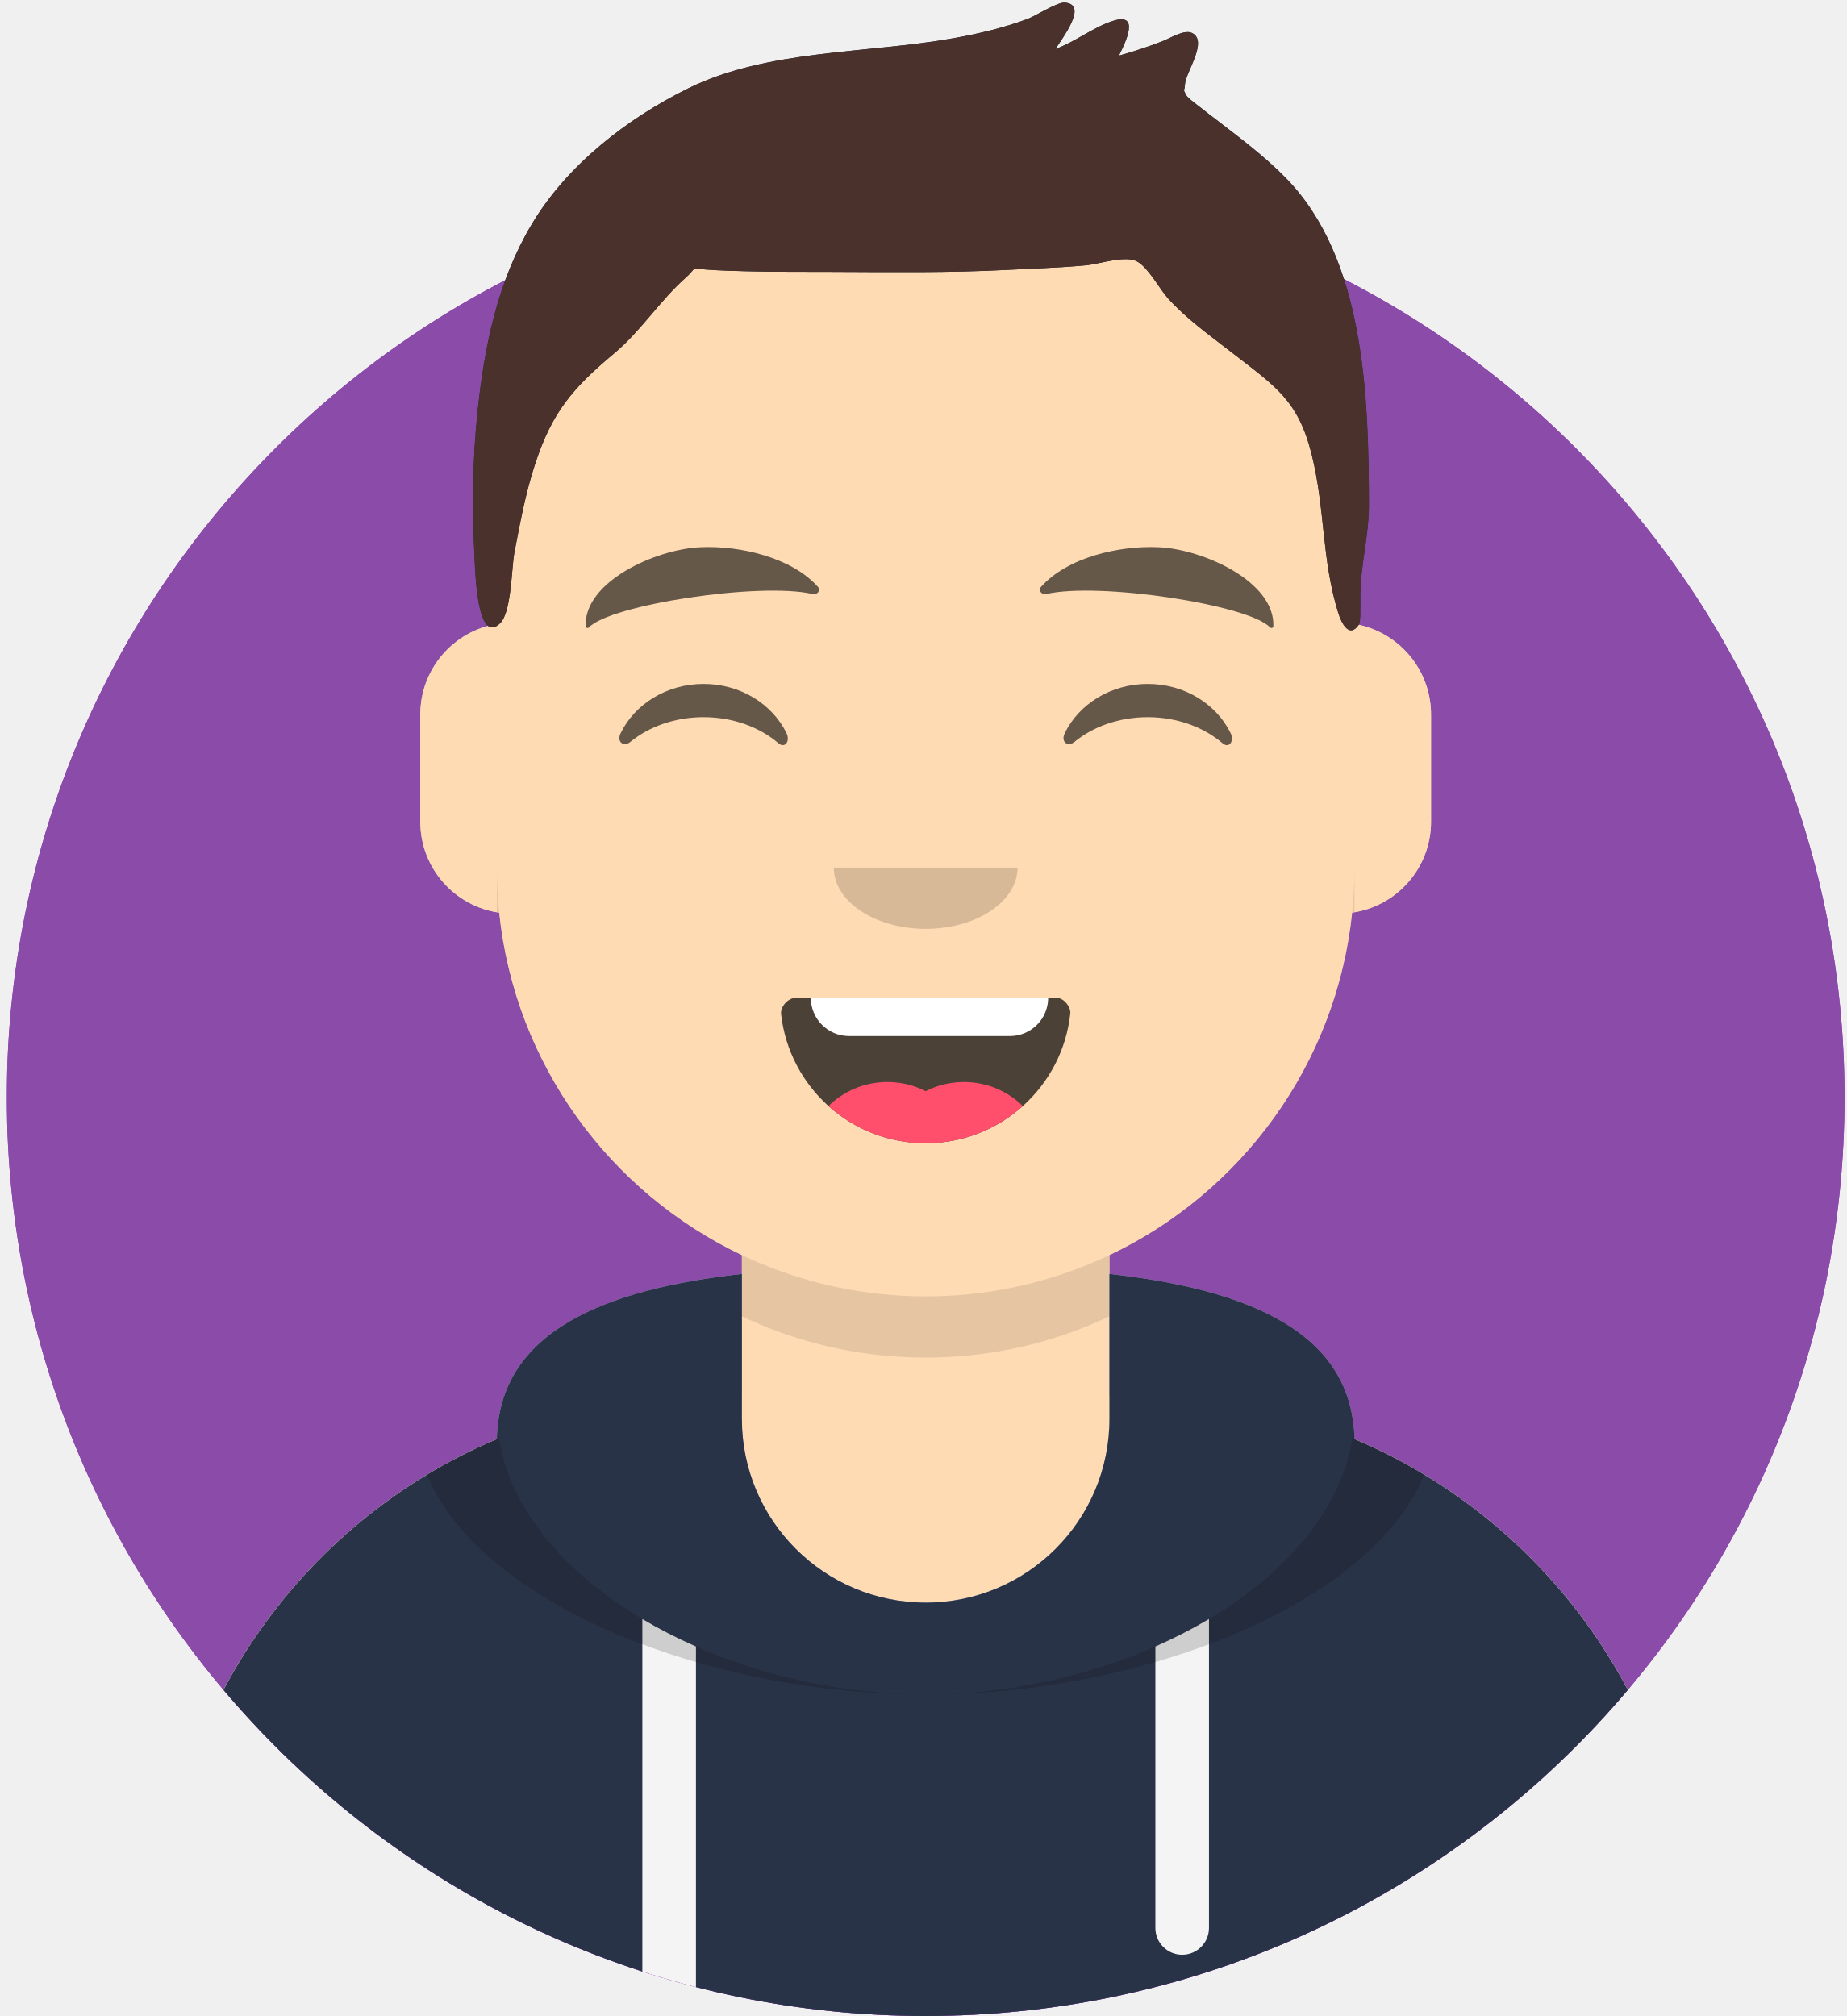
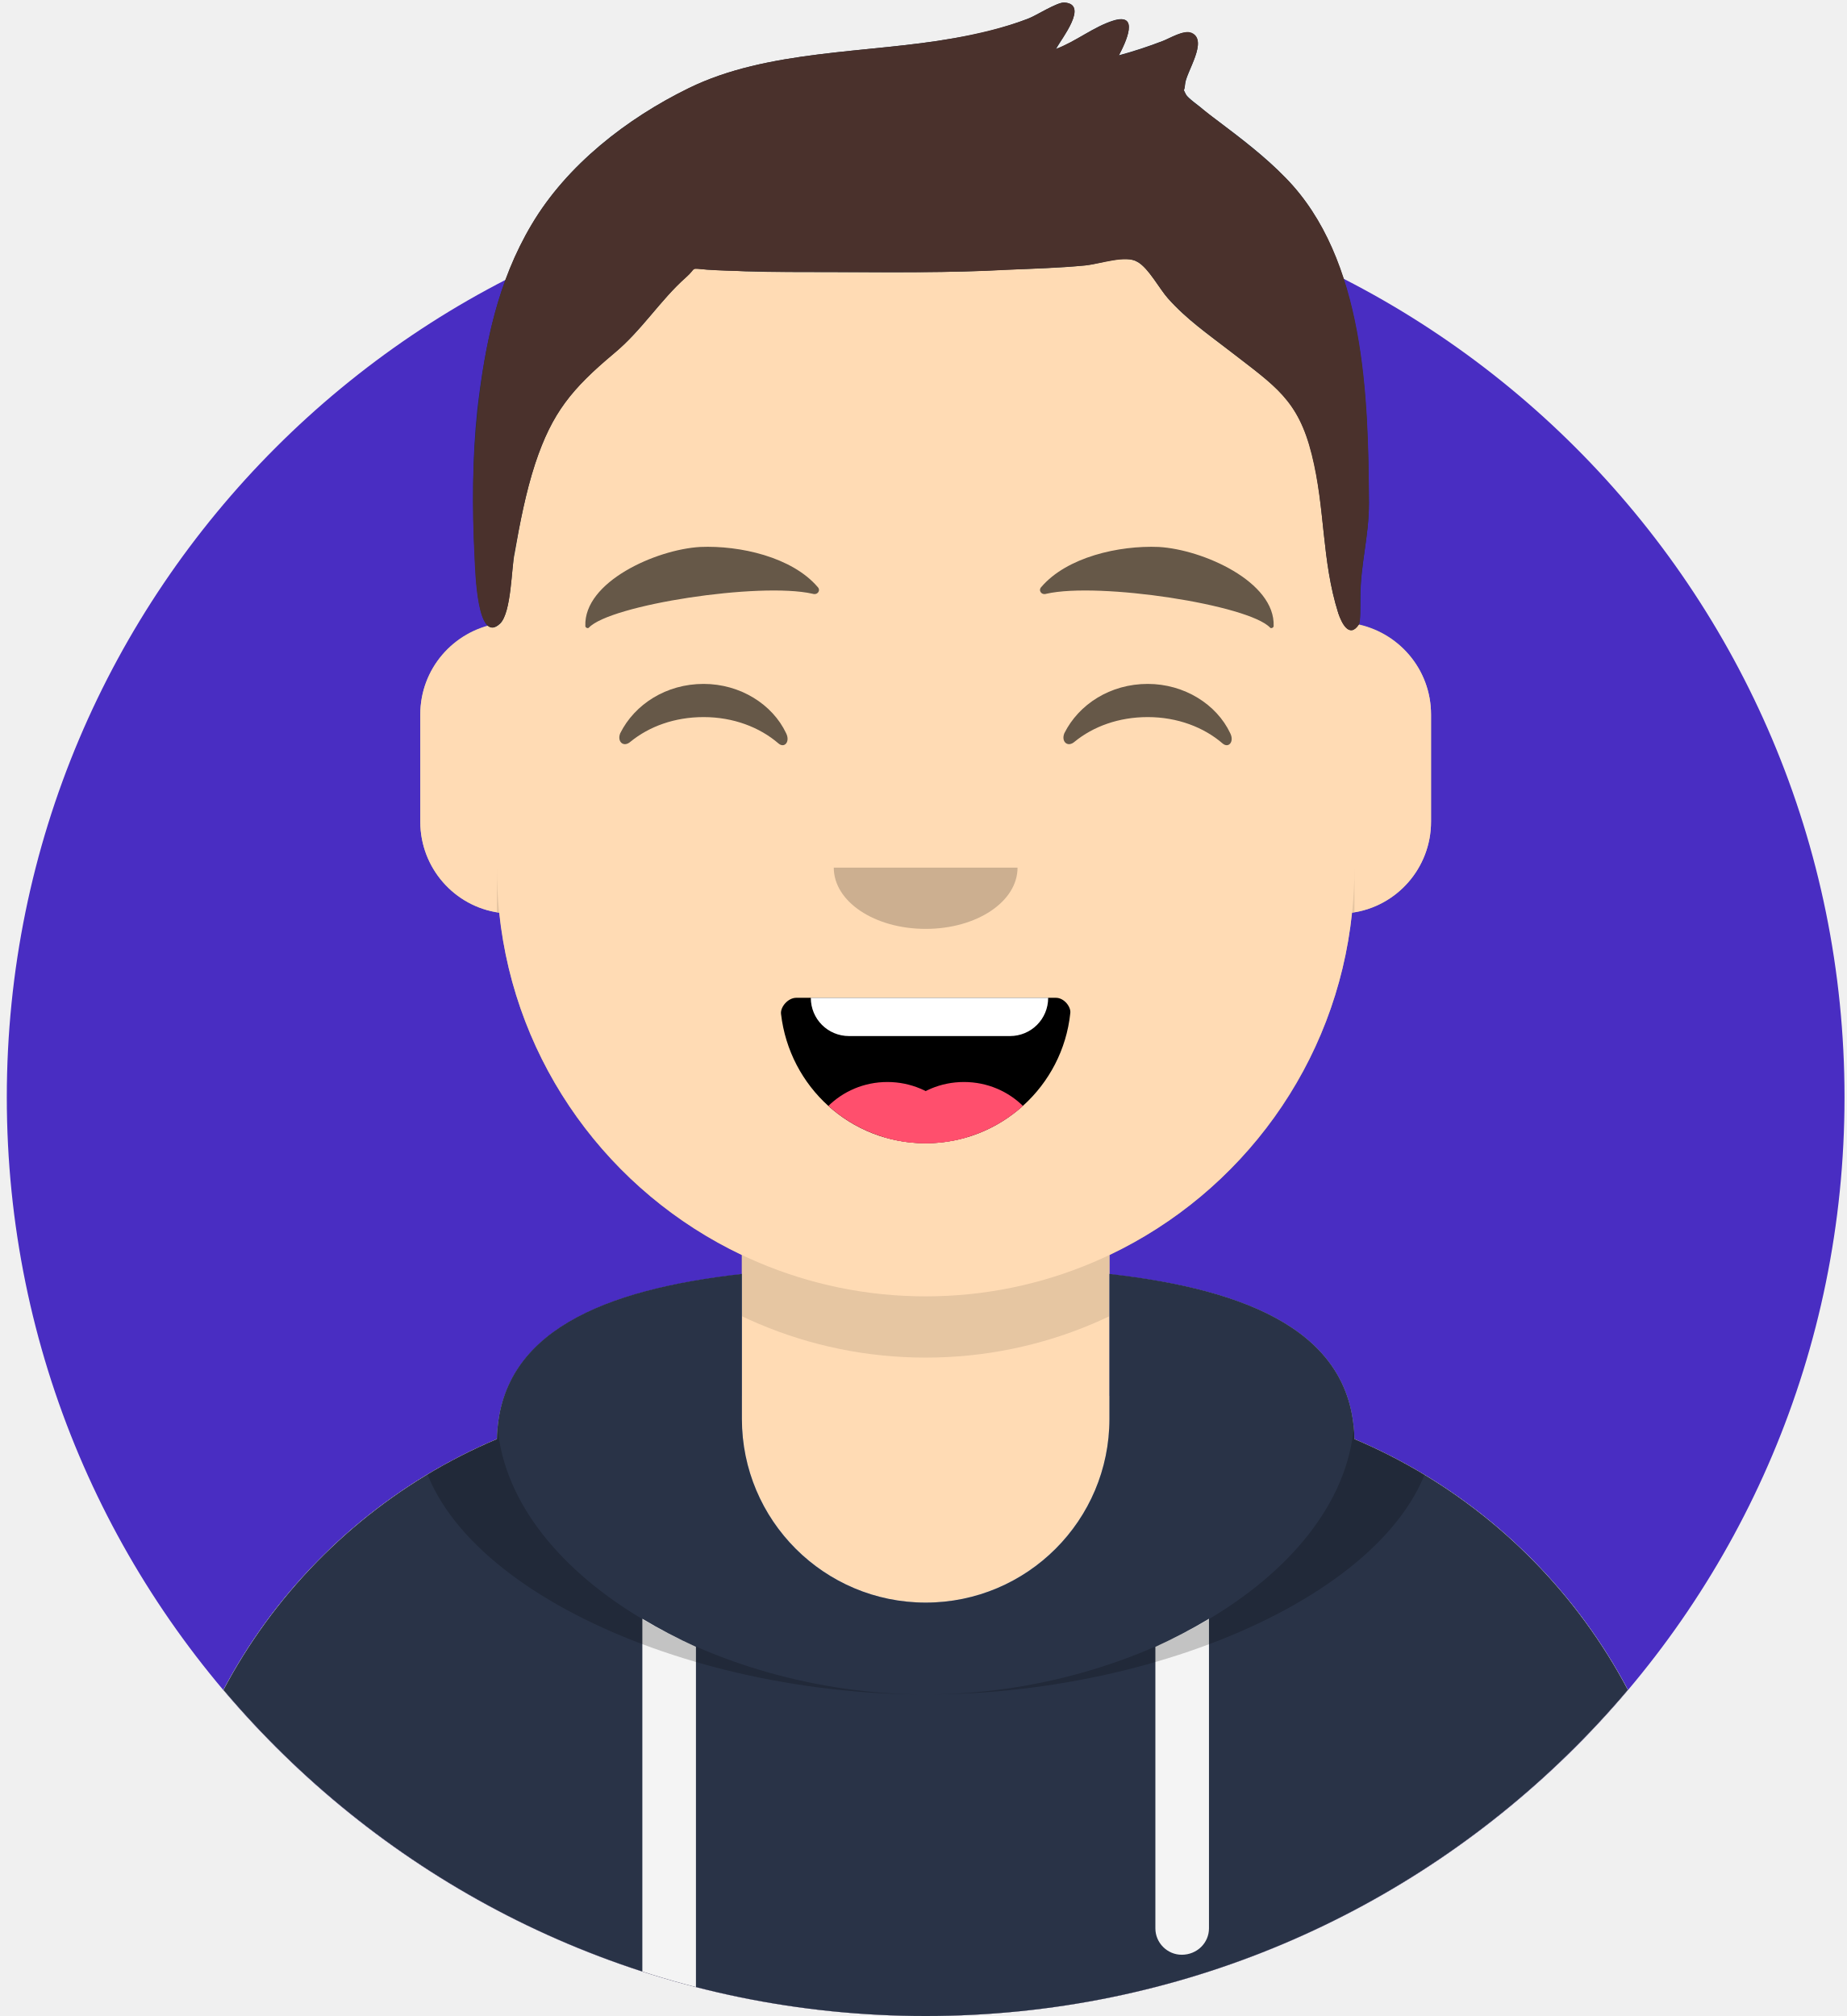
- <svg xmlns="http://www.w3.org/2000/svg" xmlns:xlink="http://www.w3.org/1999/xlink" width="217px" height="237px" viewBox="0 0 217 237" version="1.1">
+ <svg xmlns="http://www.w3.org/2000/svg" version="1.2" viewBox="0 0 217 237" width="217" height="237">
  <defs>
-     <circle id="path-1" cx="108" cy="108" r="108" />
-     <path d="M-3.19744231e-14,144 L-3.19744231e-14,-1.42108547e-14 L237.6,-1.42108547e-14 L237.6,144 L226.8,144 C226.8,203.647 178.447,252 118.8,252 C59.153,252 10.8,203.647 10.8,144 L10.8,144 L-3.19744231e-14,144 Z" id="path-3" />
-     <path d="M90,0 C117.835,-5.11323436e-15 140.4,22.565 140.4,50.4 L140.401,55.949 C145.508,56.807 149.4,61.249 149.4,66.6 L149.4,79.2 C149.4,84.647 145.367,89.152 140.125,89.893 C138.265,107.718 127.114,122.78 111.601,130.149 L111.6,146.7 L115.2,146.7 C150.988,146.7 180,175.712 180,211.5 L180,219.6 L0,219.6 L0,211.5 C-4.38277231e-15,175.712 29.012,146.7 64.8,146.7 L68.4,146.7 L68.4,130.15 C52.886,122.78 41.735,107.718 39.875,89.893 C34.633,89.152 30.6,84.647 30.6,79.2 L30.6,66.6 C30.6,61.249 34.492,56.806 39.6,55.949 L39.6,50.4 C39.6,22.565 62.165,5.11323436e-15 90,0 Z" id="path-5" />
-     <path d="M140.401,11.764 C156.691,13.587 169.2,18.597 169.2,31.569 L169.194,31.18 C192.467,41.01 208.8,64.047 208.8,90.9 L208.8,99 L28.8,99 L28.8,90.9 C28.8,64.047 45.133,41.01 68.406,31.18 C68.653,18.496 81.073,13.568 97.2,11.764 L97.2,28.8 C97.2,40.729 106.871,50.4 118.8,50.4 C130.729,50.4 140.4,40.729 140.4,28.8 L140.4,28.8 Z" id="path-7" />
-     <path d="M31.606,13.615 C32.558,22.158 39.803,28.8 48.6,28.8 C57.424,28.8 64.687,22.117 65.603,13.536 C65.676,12.845 64.905,11.7 63.938,11.7 C50.534,11.7 40.264,11.7 33.378,11.7 C32.406,11.7 31.511,12.761 31.606,13.615 Z" id="path-9" />
-     <rect id="path-11" x="0" y="0" width="237.6" height="252" />
-     <path d="M118.135,20.928 C115.651,18.39 112.767,16.236 109.962,14.076 C109.343,13.6 108.715,13.135 108.109,12.641 C107.972,12.528 106.563,11.519 106.394,11.148 C105.988,10.254 106.224,10.95 106.28,9.884 C106.35,8.535 109.1,4.727 107.048,3.854 C106.146,3.47 104.536,4.492 103.67,4.83 C101.977,5.49 100.263,6.054 98.512,6.54 C99.351,4.869 100.95,1.524 97.944,2.419 C95.603,3.116 93.421,4.91 91.068,5.753 C91.847,4.477 94.96,0.523 92.147,0.302 C91.271,0.233 88.724,1.875 87.782,2.226 C84.959,3.275 82.075,3.953 79.111,4.487 C69.033,6.304 57.248,5.786 47.923,10.374 C40.735,13.911 33.636,19.4 29.484,26.389 C25.481,33.125 23.984,40.498 23.146,48.217 C22.532,53.882 22.482,59.738 22.769,65.424 C22.863,67.287 23.073,75.874 25.779,73.273 C27.127,71.978 27.117,66.745 27.457,64.974 C28.133,61.451 28.783,57.911 29.91,54.5 C31.895,48.49 34.238,45.687 39.184,41.547 C42.359,38.89 44.588,35.3 47.625,32.62 C48.99,31.416 47.949,31.542 50.143,31.7 C51.616,31.806 53.097,31.846 54.574,31.885 C57.99,31.974 61.412,31.951 64.829,31.963 C71.711,31.988 78.561,32.085 85.437,31.725 C88.492,31.565 91.556,31.478 94.603,31.195 C96.306,31.038 99.326,29.947 100.728,30.78 C102.01,31.543 103.342,34.034 104.263,35.054 C106.438,37.464 109.032,39.305 111.576,41.282 C116.881,45.403 119.559,46.98 121.17,53.421 C122.775,59.838 122.325,65.791 124.312,72.106 C124.662,73.217 125.586,75.13 126.726,73.415 C126.937,73.096 126.883,71.345 126.883,70.337 C126.883,66.27 127.913,63.218 127.9,59.123 C127.849,46.674 127.447,30.442 118.135,20.928 Z" id="path-13" />
+     <clipPath clipPathUnits="userSpaceOnUse" id="cp1">
+       <path d="m-10 129v-144h237.6v144h-10.8c0 59.65-48.35 108-108 108-59.65 0-108-48.35-108-108z" />
+     </clipPath>
+     <clipPath clipPathUnits="userSpaceOnUse" id="cp2">
+       <path d="m108.8 17.4c27.84 0 50.4 22.56 50.4 50.4v5.55c5.11 0.86 9 5.3 9 10.65v12.6c0 5.45-4.03 9.95-9.28 10.69-1.86 17.83-13.01 32.89-28.52 40.26v16.55h3.6c35.79 0 64.8 29.01 64.8 64.8v8.1h-180v-8.1c0-35.79 29.01-64.8 64.8-64.8h3.6v-16.55c-15.51-7.37-26.66-22.43-28.53-40.26-5.24-0.74-9.27-5.24-9.27-10.69v-12.6c0-5.35 3.89-9.79 9-10.65v-5.55c0-27.84 22.56-50.4 50.4-50.4z" />
+     </clipPath>
+     <clipPath clipPathUnits="userSpaceOnUse" id="cp3">
+       <path d="m108.8 17.4c27.84 0 50.4 22.56 50.4 50.4v5.55c5.11 0.86 9 5.3 9 10.65v12.6c0 5.45-4.03 9.95-9.28 10.69-1.86 17.83-13.01 32.89-28.52 40.26v16.55h3.6c35.79 0 64.8 29.01 64.8 64.8v8.1h-180v-8.1c0-35.79 29.01-64.8 64.8-64.8h3.6v-16.55c-15.51-7.37-26.66-22.43-28.53-40.26-5.24-0.74-9.27-5.24-9.27-10.69v-12.6c0-5.35 3.89-9.79 9-10.65v-5.55c0-27.84 22.56-50.4 50.4-50.4z" />
+     </clipPath>
+     <clipPath clipPathUnits="userSpaceOnUse" id="cp4">
+       <path d="m130.4 149.76c16.29 1.83 28.8 6.84 28.8 19.81l-0.01-0.39c23.28 9.83 39.61 32.87 39.61 59.72v8.1h-180v-8.1c0-26.85 16.33-49.89 39.61-59.72 0.24-12.68 12.66-17.61 28.79-19.42v17.04c0 11.93 9.67 21.6 21.6 21.6 11.93 0 21.6-9.67 21.6-21.6z" />
+     </clipPath>
+     <clipPath clipPathUnits="userSpaceOnUse" id="cp5">
+       <path d="m130.4 149.76c16.29 1.83 28.8 6.84 28.8 19.81l-0.01-0.39c23.28 9.83 39.61 32.87 39.61 59.72v8.1h-180v-8.1c0-26.85 16.33-49.89 39.61-59.72 0.24-12.68 12.66-17.61 28.79-19.42v17.04c0 11.93 9.67 21.6 21.6 21.6 11.93 0 21.6-9.67 21.6-21.6z" />
+     </clipPath>
+     <clipPath clipPathUnits="userSpaceOnUse" id="cp6">
+       <path d="m130.4 149.76c16.29 1.83 28.8 6.84 28.8 19.81l-0.01-0.39c23.28 9.83 39.61 32.87 39.61 59.72v8.1h-180v-8.1c0-26.85 16.33-49.89 39.61-59.72 0.24-12.68 12.66-17.61 28.79-19.42v17.04c0 11.93 9.67 21.6 21.6 21.6 11.93 0 21.6-9.67 21.6-21.6z" />
+     </clipPath>
+     <clipPath clipPathUnits="userSpaceOnUse" id="cp7">
+       <path d="m91.81 119.22c0.95 8.54 8.19 15.18 16.99 15.18 8.82 0 16.09-6.68 17-15.26 0.08-0.69-0.69-1.84-1.66-1.84-13.41 0-23.68 0-30.56 0-0.97 0-1.87 1.06-1.77 1.92z" />
+     </clipPath>
+     <clipPath clipPathUnits="userSpaceOnUse" id="cp8">
+       <path d="m91.81 119.22c0.95 8.54 8.19 15.18 16.99 15.18 8.82 0 16.09-6.68 17-15.26 0.08-0.69-0.69-1.84-1.66-1.84-13.41 0-23.68 0-30.56 0-0.97 0-1.87 1.06-1.77 1.92z" />
+     </clipPath>
+     <clipPath clipPathUnits="userSpaceOnUse" id="cp9">
+       <path d="m-10-15h237.6v252h-237.6z" />
+     </clipPath>
+     <clipPath clipPathUnits="userSpaceOnUse" id="cp10">
+       <path d="m151.13 20.93c-2.48-2.54-5.36-4.69-8.17-6.85q-0.93-0.71-1.85-1.44c-0.14-0.11-1.55-1.12-1.72-1.49-0.4-0.9-0.17-0.2-0.11-1.27 0.07-1.34 2.82-5.15 0.77-6.03-0.9-0.38-2.51 0.64-3.38 0.98q-2.54 0.99-5.16 1.71c0.84-1.67 2.44-5.02-0.57-4.12-2.34 0.7-4.52 2.49-6.87 3.33 0.78-1.27 3.89-5.23 1.08-5.45-0.88-0.07-3.43 1.58-4.37 1.93-2.82 1.04-5.71 1.72-8.67 2.26-10.08 1.81-21.86 1.3-31.19 5.88-7.19 3.54-14.28 9.03-18.44 16.02-4 6.74-5.5 14.11-6.33 21.83-0.62 5.66-0.67 11.52-0.38 17.2 0.09 1.87 0.3 10.45 3.01 7.85 1.35-1.29 1.34-6.52 1.68-8.3 0.67-3.52 1.32-7.06 2.45-10.47 1.99-6.01 4.33-8.81 9.27-12.95 3.18-2.66 5.41-6.25 8.45-8.93 1.36-1.2 0.32-1.08 2.51-0.92 1.48 0.11 2.96 0.15 4.43 0.18 3.42 0.09 6.84 0.07 10.26 0.08 6.88 0.03 13.73 0.13 20.61-0.24 3.05-0.16 6.12-0.24 9.16-0.52 1.71-0.16 4.73-1.25 6.13-0.42 1.28 0.76 2.61 3.25 3.53 4.27 2.18 2.41 4.77 4.26 7.32 6.23 5.3 4.12 7.98 5.7 9.59 12.14 1.61 6.42 1.16 12.37 3.14 18.69 0.35 1.11 1.28 3.02 2.42 1.31 0.21-0.32 0.15-2.07 0.15-3.08 0-4.07 1.03-7.12 1.02-11.22-0.05-12.45-0.45-28.68-9.77-38.19z" />
+     </clipPath>
  </defs>
-   <g id="Website" stroke="none" stroke-width="1" fill="none" fill-rule="evenodd">
-     <g id="mf-avatar" transform="translate(-10, -15)">
-       <g id="Circle" transform="translate(10.8, 36)">
-         <mask id="mask-2" fill="white">
-           <use xlink:href="#path-1" />
-         </mask>
-         <use id="Circle-Background" fill="#972dc2" xlink:href="#path-1" />
-         <g id="🖍-Circle-Color" mask="url(#mask-2)" fill="#8a4ca8">
-           <rect id="🖍Color" x="0" y="0" width="216.445" height="216" />
-         </g>
+   <style>
+ 		.s0 { fill: #492dc2 } 
+ 		.s1 { fill: #d0c6ac } 
+ 		.s2 { fill: #ffdbb4 } 
+ 		.s3 { opacity: .1;fill: #000000 } 
+ 		.s4 { fill: #b7c1db } 
+ 		.s5 { fill: #293347 } 
+ 		.s6 { fill: #f4f4f4 } 
+ 		.s7 { opacity: .2;fill: #000000 } 
+ 		.s8 { fill: #000000 } 
+ 		.s9 { fill: #ffffff } 
+ 		.s10 { fill: #ff4f6d } 
+ 		.s11 { fill: #1f3140 } 
+ 		.s12 { fill: #4a312c } 
+ 	</style>
+   <g id="Website">
+     <g id="mf-avatar">
+       <g id="Circle">
+         <path id="path-1" class="s0" d="m108.8 237c-59.7 0-108-48.3-108-108 0-59.7 48.3-108 108-108 59.7 0 108 48.3 108 108 0 59.7-48.3 108-108 108z" />
      </g>
-       <mask id="mask-4" fill="white">
-         <use xlink:href="#path-3" />
-       </mask>
-       <g id="Mask" />
-       <g id="Avataaar" mask="url(#mask-4)">
-         <g id="Body" transform="translate(28.8, 32.4)">
-           <mask id="mask-6" fill="white">
-             <use xlink:href="#path-5" />
-           </mask>
-           <use fill="#D0C6AC" xlink:href="#path-5" />
-           <g id="Skin/👶🏻-05-Pale" mask="url(#mask-6)" fill="#FFDBB4">
-             <g transform="translate(-28.8, 0)" id="Color">
-               <rect x="0" y="0" width="238.384" height="220.355" />
+       <g id="Mask">
+ 			</g>
+       <g id="Clip-Path: Avataaar" clip-path="url(#cp1)">
+         <g id="Avataaar">
+           <g id="Body">
+             <path id="path-5" fill-rule="evenodd" class="s1" d="m108.8 17.4c27.8 0 50.4 22.6 50.4 50.4v5.5c5.1 0.9 9 5.3 9 10.7v12.6c0 5.4-4 10-9.3 10.7-1.8 17.8-13 32.9-28.5 40.2v16.6h3.6c35.8 0 64.8 29 64.8 64.8v8.1h-180v-8.1c0-35.8 29-64.8 64.8-64.8h3.6v-16.6c-15.5-7.3-26.7-22.4-28.5-40.2-5.3-0.7-9.3-5.3-9.3-10.7v-12.6c0-5.4 3.9-9.8 9-10.7v-5.5c0-27.8 22.6-50.4 50.4-50.4z" />
+             <g id="Clip-Path: Skin/👶🏻-05-Pale" clip-path="url(#cp2)">
+               <g id="Skin/👶🏻-05-Pale">
+                 <g id="Color">
+                   <path id="Layer" class="s2" d="m-10 17.4h238.4v220.4h-238.4z" />
+                 </g>
+               </g>
+             </g>
+             <g id="Clip-Path: Neck-Shadow" clip-path="url(#cp3)">
+               <path id="Neck-Shadow" fill-rule="evenodd" class="s3" d="m58.4 102c0 27.8 22.6 50.4 50.4 50.4 27.8 0 50.4-22.6 50.4-50.4v7.2c0 27.8-22.6 50.4-50.4 50.4-27.8 0-50.4-22.6-50.4-50.4z" />
            </g>
          </g>
-           <path d="M39.6,84.6 C39.6,112.435 62.165,135 90,135 C117.835,135 140.4,112.435 140.4,84.6 L140.4,84.6 L140.4,91.8 C140.4,119.635 117.835,142.2 90,142.2 C62.165,142.2 39.6,119.635 39.6,91.8 Z" id="Neck-Shadow" fill-opacity="0.1" fill="#000000" mask="url(#mask-6)" />
-         </g>
-         <g id="Clothing/Hoodie" transform="translate(0, 153)">
-           <mask id="mask-8" fill="white">
-             <use xlink:href="#path-7" />
-           </mask>
-           <use id="Hoodie" fill="#B7C1DB" fill-rule="evenodd" xlink:href="#path-7" />
-           <g id="Color/Palette/Slate" mask="url(#mask-8)" fill="#293347" fill-rule="evenodd">
-             <rect id="🖍Color" x="0" y="0" width="238.491" height="99" />
-           </g>
-           <path d="M91.8,55.565 L91.8,99 L85.5,99 L85.499,52.335 C87.483,53.514 89.592,54.594 91.8,55.565 Z M152.101,52.334 L152.1,88.65 C152.1,90.39 150.69,91.8 148.95,91.8 C147.21,91.8 145.8,90.39 145.8,88.65 L145.801,55.565 C148.009,54.594 150.118,53.513 152.101,52.334 Z" id="Straps" fill="#F4F4F4" fill-rule="evenodd" mask="url(#mask-8)" />
-           <path d="M155.733,11.451 C169.28,14.013 178.65,19.118 178.65,29.077 C178.65,46.818 148.916,61.2 118.8,61.2 C88.684,61.2 58.95,46.818 58.95,29.077 C58.95,19.118 68.32,14.013 81.867,11.451 C73.689,14.466 68.4,19.534 68.4,27.969 C68.4,46.322 93.439,61.2 118.8,61.2 C144.161,61.2 169.2,46.322 169.2,27.969 C169.2,19.71 164.13,14.679 156.241,11.642 Z" id="Shadow" fill-opacity="0.16" fill="#000000" fill-rule="evenodd" mask="url(#mask-8)" />
-         </g>
-         <g id="Face" transform="translate(68.4, 73.8)">
-           <g id="Mouth/Smile" transform="translate(1.8, 46.8)">
-             <mask id="mask-10" fill="white">
-               <use xlink:href="#path-9" />
-             </mask>
-             <use id="Mouth" fill-opacity="0.7" fill="#000000" fill-rule="evenodd" xlink:href="#path-9" />
-             <path d="M39.6,1.8 L58.5,1.8 C60.985,1.8 63,3.815 63,6.3 L63,11.7 C63,14.185 60.985,16.2 58.5,16.2 L39.6,16.2 C37.115,16.2 35.1,14.185 35.1,11.7 L35.1,6.3 C35.1,3.815 37.115,1.8 39.6,1.8 Z" id="Teeth" fill="#FFFFFF" fill-rule="evenodd" mask="url(#mask-10)" />
-             <g id="Tongue" stroke-width="1" fill-rule="evenodd" mask="url(#mask-10)" fill="#FF4F6D">
-               <g transform="translate(34.2, 21.6)">
-                 <circle cx="9.9" cy="9.9" r="9.9" />
-                 <circle cx="18.9" cy="9.9" r="9.9" />
+           <g id="Clothing/Hoodie">
+             <path id="path-7" fill-rule="evenodd" class="s4" d="m130.4 149.8c16.3 1.8 28.8 6.8 28.8 19.8v-0.4c23.3 9.8 39.6 32.8 39.6 59.7v8.1h-180v-8.1c0-26.9 16.3-49.9 39.6-59.7 0.3-12.7 12.7-17.6 28.8-19.4v17c0 11.9 9.7 21.6 21.6 21.6 11.9 0 21.6-9.7 21.6-21.6z" />
+             <g id="Clip-Path: Color/Palette/Slate" clip-path="url(#cp4)">
+               <g id="Color/Palette/Slate">
+                 <path id="🖍Color" class="s5" d="m-10 138h238.5v99h-238.5z" />
              </g>
            </g>
+             <g id="Clip-Path: Straps" clip-path="url(#cp5)">
+               <path id="Straps" fill-rule="evenodd" class="s6" d="m81.8 193.6v43.4h-6.3v-46.7q3 1.8 6.3 3.3zm60.3-3.3v36.4c0 1.7-1.4 3.1-3.2 3.1-1.7 0-3.1-1.4-3.1-3.1v-33.1q3.3-1.5 6.3-3.3z" />
+             </g>
+             <g id="Clip-Path: Shadow" clip-path="url(#cp6)">
+               <path id="Shadow" fill-rule="evenodd" class="s7" d="m145.7 149.5c13.6 2.5 23 7.6 23 17.6 0 17.7-29.8 32.1-59.9 32.1-30.1 0-59.8-14.4-59.8-32.1 0-10 9.3-15.1 22.9-17.6-8.2 3-13.5 8-13.5 16.5 0 18.3 25 33.2 50.4 33.2 25.4 0 50.4-14.9 50.4-33.2 0-8.3-5.1-13.3-13-16.4z" />
+             </g>
          </g>
-           <g id="Nose/Default" transform="translate(25.2, 36)" fill="#000000" fill-opacity="0.16">
-             <path d="M14.4,7.2 C14.4,11.176 19.235,14.4 25.2,14.4 L25.2,14.4 C31.165,14.4 36,11.176 36,7.2" id="Nose" />
+           <g id="Face">
+             <g id="Mouth/Smile">
+               <path id="path-9" fill-rule="evenodd" class="s8" d="m91.8 119.2c1 8.6 8.2 15.2 17 15.2 8.8 0 16.1-6.7 17-15.3 0.1-0.7-0.7-1.8-1.7-1.8-13.4 0-23.6 0-30.5 0-1 0-1.9 1.1-1.8 1.9z" />
+               <g id="Clip-Path: Teeth" clip-path="url(#cp7)">
+                 <path id="Teeth" fill-rule="evenodd" class="s9" d="m99.8 107.4h18.9c2.5 0 4.5 2 4.5 4.5v5.4c0 2.5-2 4.5-4.5 4.5h-18.9c-2.5 0-4.5-2-4.5-4.5v-5.4c0-2.5 2-4.5 4.5-4.5z" />
+               </g>
+               <g id="Clip-Path: Tongue" clip-path="url(#cp8)">
+                 <g id="Tongue">
+                   <g id="Layer">
+                     <path id="Layer" class="s10" d="m104.3 147c-5.5 0-9.9-4.4-9.9-9.9 0-5.5 4.4-9.9 9.9-9.9 5.5 0 9.9 4.4 9.9 9.9 0 5.5-4.4 9.9-9.9 9.9z" />
+                     <path id="Layer" class="s10" d="m113.3 147c-5.5 0-9.9-4.4-9.9-9.9 0-5.5 4.4-9.9 9.9-9.9 5.5 0 9.9 4.4 9.9 9.9 0 5.5-4.4 9.9-9.9 9.9z" />
+                   </g>
+                 </g>
+               </g>
+             </g>
+             <g id="Nose/Default" style="opacity: .2">
+               <path id="Nose" fill-rule="evenodd" class="s8" d="m98 102c0 4 4.8 7.2 10.8 7.2 6 0 10.8-3.2 10.8-7.2" />
+             </g>
+             <g id="Eyes/Happy-😁" style="opacity: .6">
+               <path id="Squint" fill-rule="evenodd" class="s8" d="m72.9 86.2c1.7-3.4 5.4-5.8 9.8-5.8 4.3 0 8.1 2.4 9.7 5.8 0.5 1-0.2 1.8-0.9 1.2-2.2-1.9-5.3-3.1-8.8-3.1-3.4 0-6.4 1.1-8.6 2.9-0.8 0.7-1.6 0-1.2-1z" />
+               <path id="Squint" fill-rule="evenodd" class="s8" d="m125.1 86.2c1.7-3.4 5.4-5.8 9.8-5.8 4.3 0 8.1 2.4 9.7 5.8 0.5 1-0.2 1.8-0.9 1.2-2.2-1.9-5.3-3.1-8.8-3.1-3.4 0-6.4 1.1-8.6 2.9-0.8 0.7-1.6 0-1.2-1z" />
+             </g>
+             <g id="Eyebrow/Natural/Default-Natural" style="opacity: .6">
+               <path id="Eyebrow" fill-rule="evenodd" class="s8" d="m82.3 64.3c-5.2 0.3-13.7 4.1-13.5 9.3 0 0.2 0.3 0.3 0.4 0.2 2.5-2.7 20.1-5.4 26.3-4 0.6 0.2 1-0.4 0.6-0.8-3-3.5-9.1-4.9-13.8-4.7z" />
+               <path id="Eyebrow" fill-rule="evenodd" class="s8" d="m136.2 64.3c5.2 0.3 13.7 4.1 13.5 9.3 0 0.2-0.3 0.3-0.4 0.2-2.5-2.7-20.1-5.4-26.3-4-0.6 0.2-1-0.4-0.6-0.8 3-3.5 9.1-4.9 13.8-4.7z" />
+             </g>
          </g>
-           <g id="Eyes/Happy-😁" transform="translate(0, 7.2)" fill="#000000" fill-opacity="0.6">
-             <path d="M14.544,20.203 C16.206,16.784 19.948,14.4 24.298,14.4 C28.632,14.4 32.363,16.767 34.034,20.166 C34.53,21.176 33.824,22.003 33.112,21.39 C30.906,19.494 27.773,18.309 24.298,18.309 C20.931,18.309 17.886,19.421 15.694,21.214 C14.892,21.87 14.058,21.203 14.544,20.203 Z" id="Squint" />
-             <path d="M66.744,20.203 C68.406,16.784 72.148,14.4 76.498,14.4 C80.832,14.4 84.563,16.767 86.234,20.166 C86.73,21.176 86.024,22.003 85.312,21.39 C83.106,19.494 79.973,18.309 76.498,18.309 C73.131,18.309 70.086,19.421 67.894,21.214 C67.092,21.87 66.258,21.203 66.744,20.203 Z" id="Squint" />
-           </g>
-           <g id="Eyebrow/Natural/Default-Natural" fill="#000000" fill-opacity="0.6">
-             <path d="M23.435,5.589 C18.25,6.285 10.164,10.805 10.84,16.036 C10.862,16.207 11.121,16.261 11.233,16.118 C13.471,13.248 30.774,9.033 37.075,9.913 C37.652,9.994 38.032,9.399 37.639,9.027 C34.269,5.845 28.08,4.961 23.435,5.589" id="Eyebrow" transform="translate(24.3, 10.8) rotate(5) translate(-24.3, -10.8) " />
-             <path d="M76.535,5.589 C71.35,6.285 63.264,10.805 63.94,16.036 C63.962,16.207 64.221,16.261 64.333,16.118 C66.571,13.248 83.874,9.033 90.175,9.913 C90.752,9.994 91.132,9.399 90.739,9.027 C87.369,5.845 81.18,4.961 76.535,5.589" id="Eyebrow" transform="translate(77.4, 10.8) scale(-1, 1) rotate(5) translate(-77.4, -10.8) " />
-           </g>
-         </g>
-         <g id="Top">
-           <mask id="mask-12" fill="white">
-             <use xlink:href="#path-11" />
-           </mask>
-           <g id="Mask" />
-           <g mask="url(#mask-12)">
-             <g transform="translate(43, 15)">
-               <mask id="mask-14" fill="white">
-                 <use xlink:href="#path-13" />
-               </mask>
-               <use id="Short-Hair" stroke="none" fill="#1F3140" fill-rule="evenodd" xlink:href="#path-13" />
-               <g id="Color/Hair/Brown-Dark" stroke="none" fill="none" mask="url(#mask-14)" fill-rule="evenodd">
-                 <g transform="translate(-43.1, -15)" fill="#4A312C" id="Color">
-                   <rect x="0" y="0" width="239.107" height="252.406" />
+           <g id="Top">
+             <g id="Mask">
+ 						</g>
+             <g id="Clip-Path" clip-path="url(#cp9)">
+               <g id="Layer">
+                 <g id="Layer">
+                   <path id="path-13" fill-rule="evenodd" class="s11" d="m151.1 20.9c-2.4-2.5-5.3-4.7-8.1-6.8q-1-0.7-1.9-1.5c-0.1-0.1-1.5-1.1-1.7-1.5-0.4-0.8-0.2-0.2-0.1-1.2 0.1-1.4 2.8-5.2 0.7-6-0.9-0.4-2.5 0.6-3.3 0.9q-2.6 1-5.2 1.7c0.9-1.6 2.4-5-0.6-4.1-2.3 0.7-4.5 2.5-6.8 3.4 0.7-1.3 3.9-5.3 1-5.5-0.8-0.1-3.4 1.6-4.3 1.9-2.8 1.1-5.7 1.8-8.7 2.3-10.1 1.8-21.9 1.3-31.2 5.9-7.2 3.5-14.3 9-18.4 16-4 6.7-5.5 14.1-6.4 21.8-0.6 5.7-0.6 11.5-0.3 17.2 0.1 1.9 0.3 10.5 3 7.9 1.3-1.3 1.3-6.6 1.7-8.3 0.6-3.5 1.3-7.1 2.4-10.5 2-6 4.3-8.8 9.3-13 3.2-2.6 5.4-6.2 8.4-8.9 1.4-1.2 0.3-1.1 2.5-0.9 1.5 0.1 3 0.1 4.5 0.2 3.4 0.1 6.8 0.1 10.2 0.1 6.9 0 13.8 0.1 20.6-0.3 3.1-0.1 6.2-0.2 9.2-0.5 1.7-0.2 4.7-1.3 6.1-0.4 1.3 0.7 2.6 3.2 3.6 4.3 2.1 2.4 4.7 4.2 7.3 6.2 5.3 4.1 8 5.7 9.6 12.1 1.6 6.4 1.1 12.4 3.1 18.7 0.4 1.1 1.3 3 2.4 1.3 0.2-0.3 0.2-2.1 0.2-3.1 0-4 1-7.1 1-11.2-0.1-12.4-0.5-28.7-9.8-38.2z" />
+                   <g id="Clip-Path: Color/Hair/Brown-Dark" clip-path="url(#cp10)">
+                     <g id="Color/Hair/Brown-Dark">
+                       <g id="Color">
+                         <path id="Layer" class="s12" d="m-10.1-15h239.1v252.4h-239.1z" />
+                       </g>
+                     </g>
+                   </g>
                </g>
              </g>
            </g>
          </g>
        </g>
      </g>
    </g>
  </g>
</svg>
